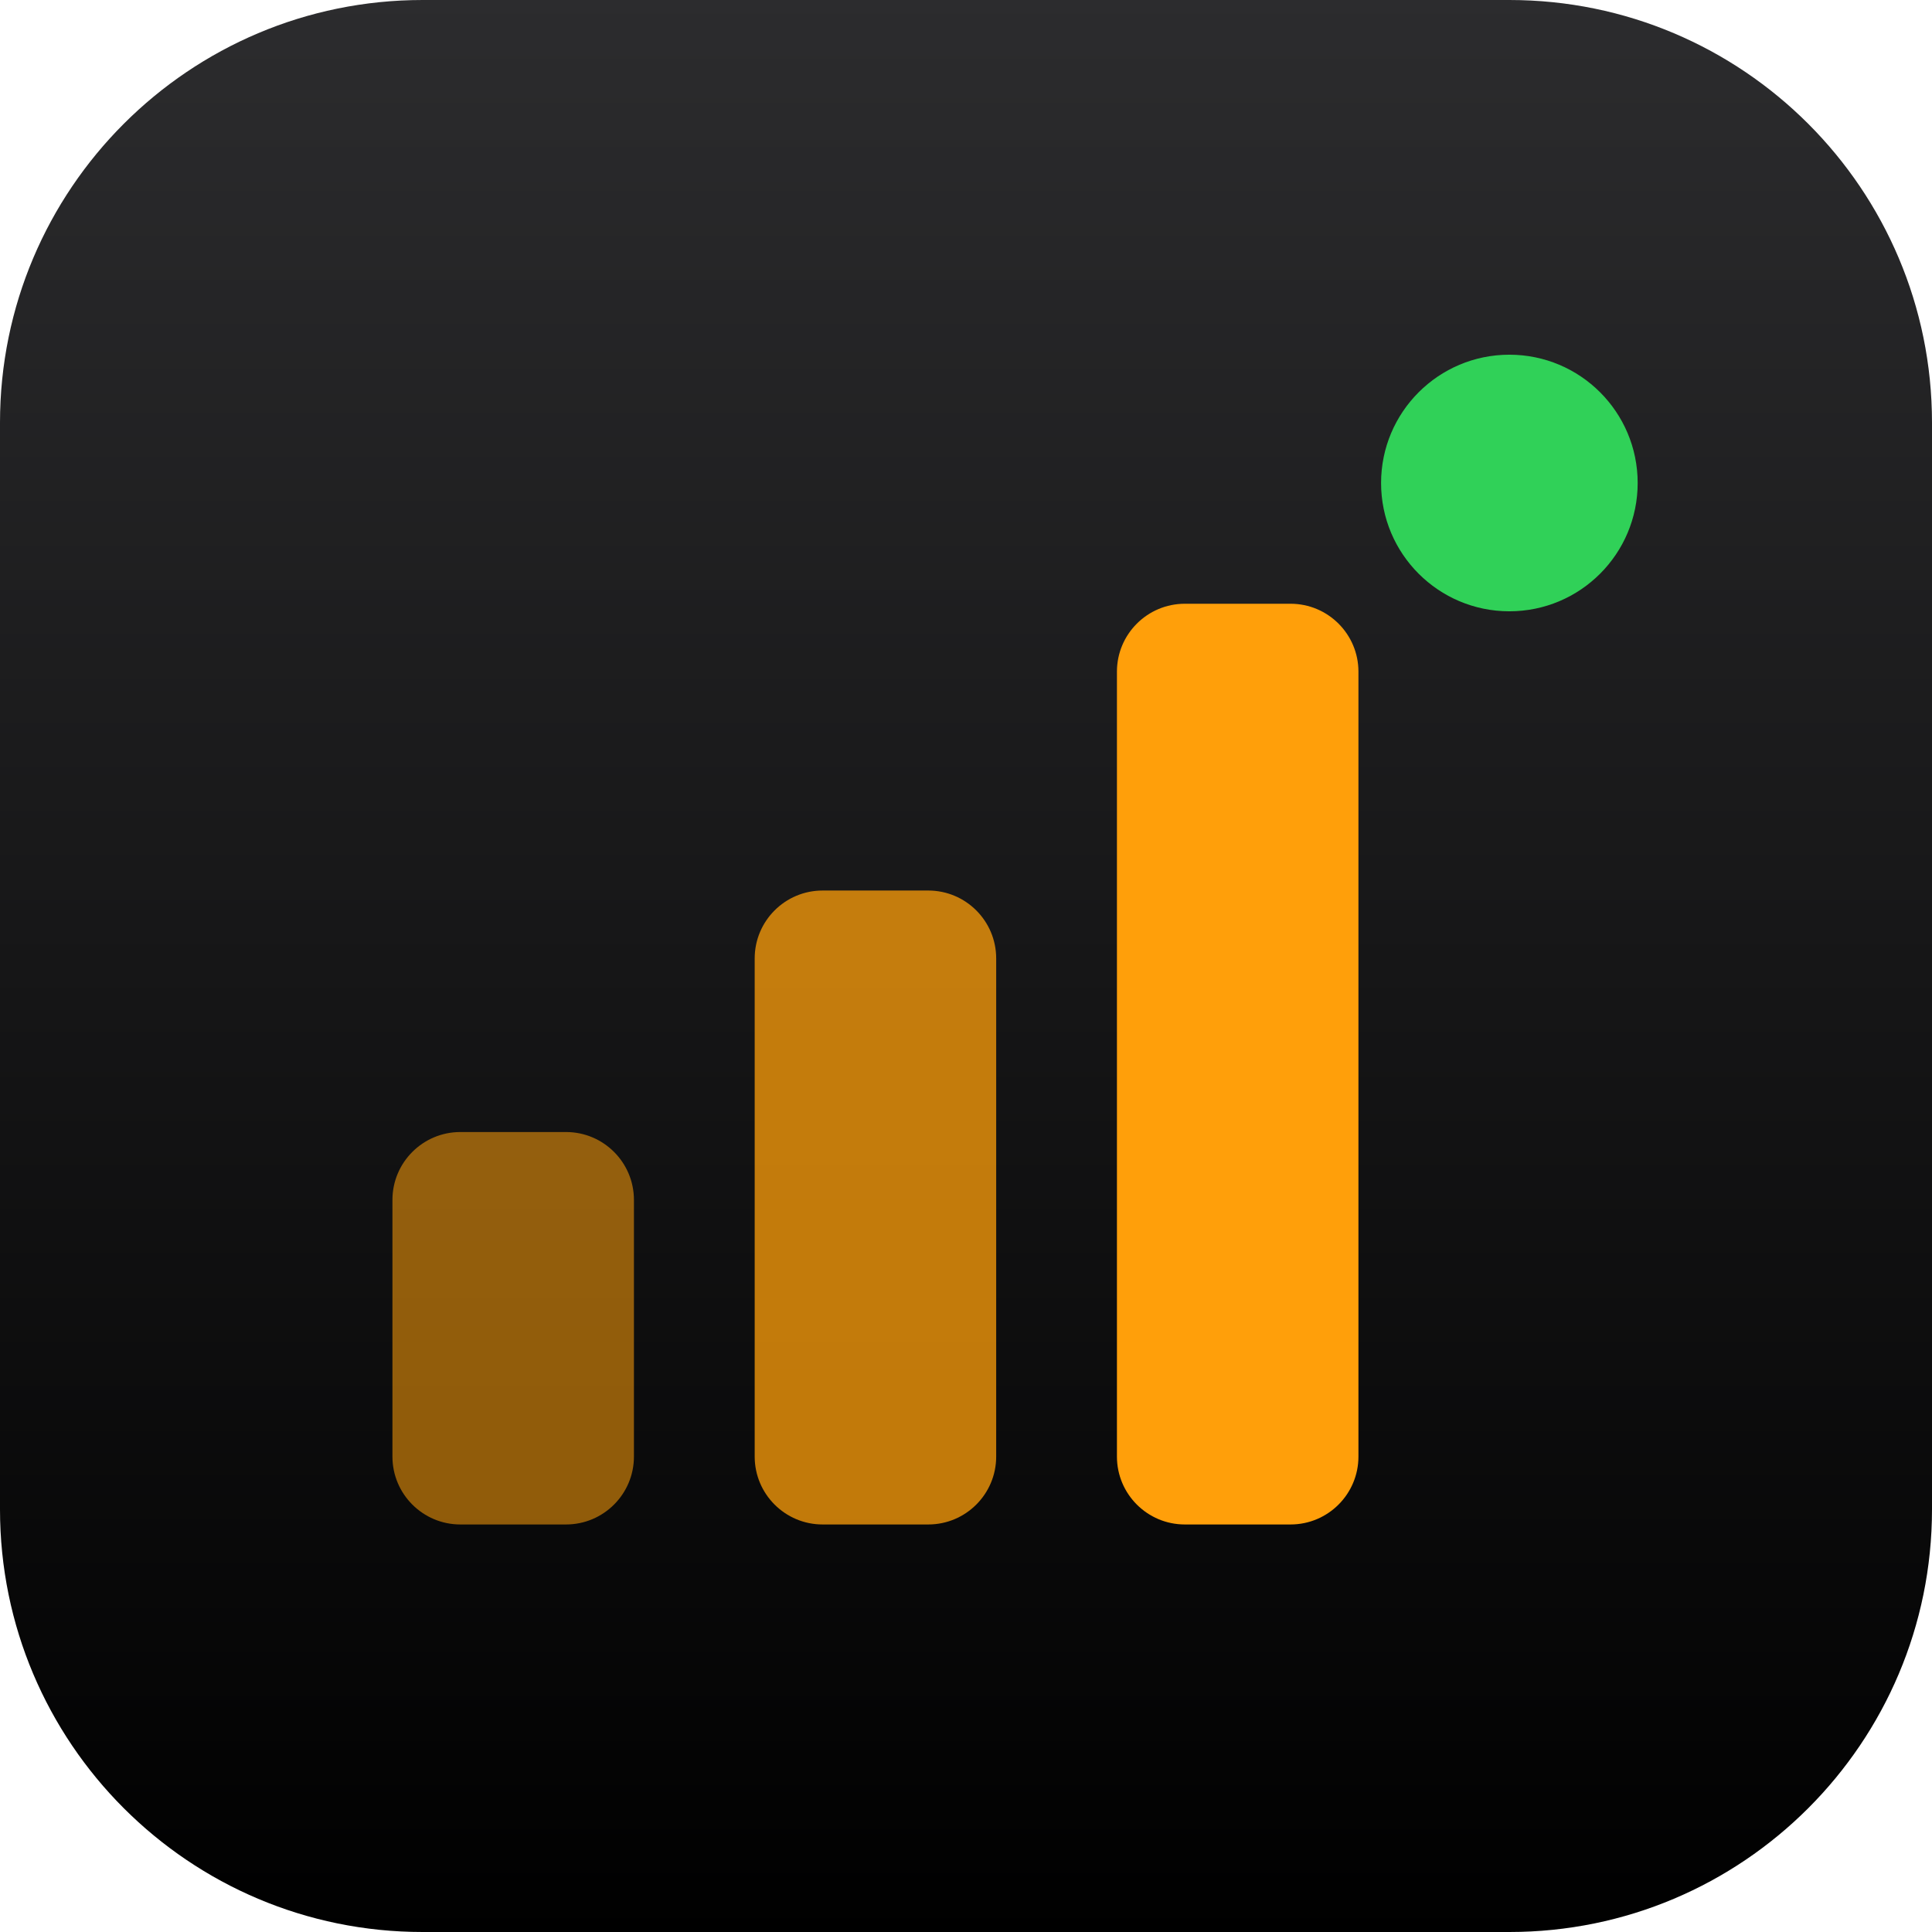
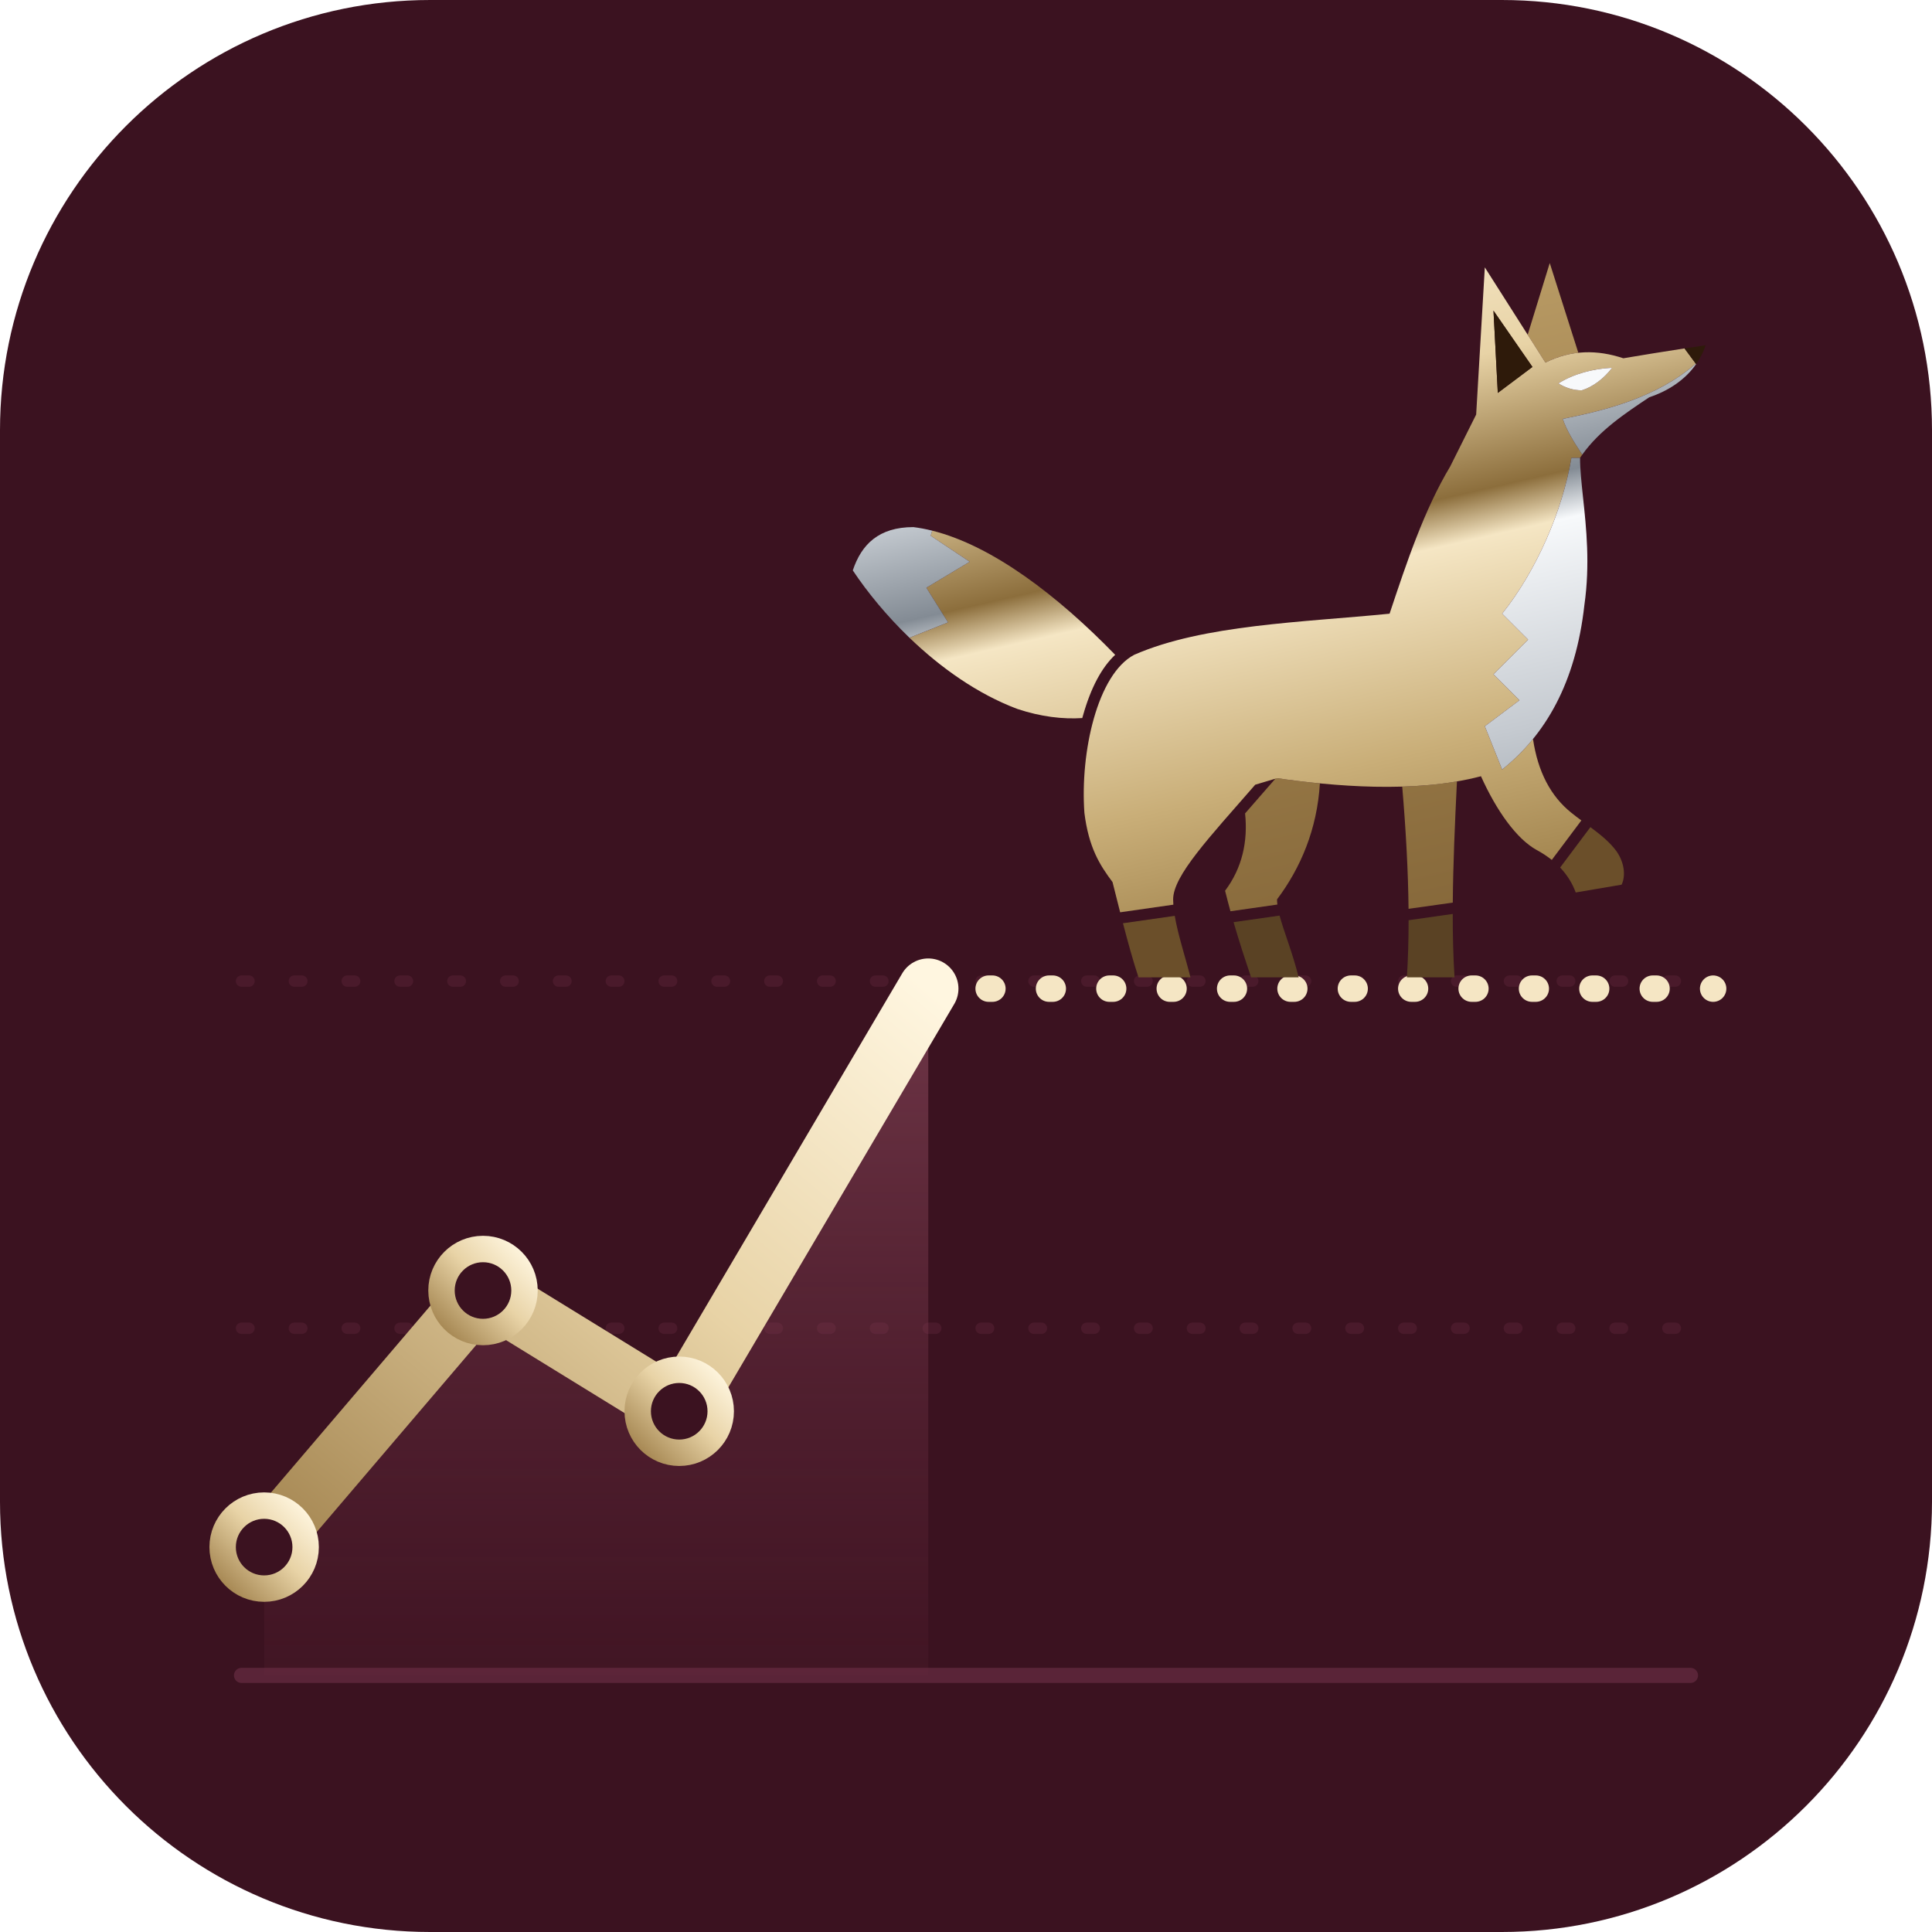
- <svg xmlns="http://www.w3.org/2000/svg" viewBox="0 0 512 512">
+ <svg xmlns="http://www.w3.org/2000/svg" width="512" height="512" viewBox="0 0 512 512">
+   <rect width="512" height="512" rx="114" fill="#3B1220" />
  <defs>
-     <linearGradient id="g" x1="0" y1="0" x2="0" y2="1">
-       <stop offset="0" stop-color="#2C2C2E" />
-       <stop offset="1" stop-color="#000" />
+     <linearGradient id="ln" x1="0" y1="1" x2="1" y2="0">
+       <stop offset="0" stop-color="#A3844F" />
+       <stop offset=".55" stop-color="#E8D3A6" />
+       <stop offset="1" stop-color="#FFF6E0" />
+     </linearGradient>
+     <linearGradient id="ar" gradientUnits="userSpaceOnUse" x1="0" y1="262" x2="0" y2="444">
+       <stop offset="0" stop-color="#9A5468" stop-opacity=".55" />
+       <stop offset="1" stop-color="#6E2C40" stop-opacity=".12" />
    </linearGradient>
  </defs>
-   <rect width="512" height="512" rx="112" fill="url(#g)" />
-   <rect x="104" y="300" width="64" height="104" rx="18" fill="#FF9F0A" opacity=".55" />
-   <rect x="200" y="236" width="64" height="168" rx="18" fill="#FF9F0A" opacity=".75" />
-   <rect x="296" y="160" width="64" height="244" rx="18" fill="#FF9F0A" />
-   <circle cx="400" cy="128" r="34" fill="#30D158" />
+   <path d="M64 444H448" stroke="#5A2438" stroke-width="4" stroke-linecap="round" />
+   <path d="M64 352H448M64 260H448" stroke="#4A1A2B" stroke-width="3" stroke-dasharray="2 12" stroke-linecap="round" />
+   <path d="M70 410 L128 342 L180 374 L246 262 L246 444 L70 444 Z" fill="url(#ar)" />
+   <path d="M246 262H454" stroke="#F5E6C4" stroke-width="7" stroke-dasharray="1 15" stroke-linecap="round" />
+   <path d="M70 410 L128 342 L180 374 L246 262" fill="none" stroke="url(#ln)" stroke-width="16" stroke-linecap="round" stroke-linejoin="round" />
+   <circle cx="70" cy="410" r="11" fill="#3B1220" stroke="url(#ln)" stroke-width="7" />
+   <circle cx="128" cy="342" r="11" fill="#3B1220" stroke="url(#ln)" stroke-width="7" />
+   <circle cx="180" cy="374" r="11" fill="#3B1220" stroke="url(#ln)" stroke-width="7" />
+   <g transform="translate(226.00 57.09) scale(1.14721)">
+     <linearGradient id="v1gM" gradientUnits="userSpaceOnUse" x1="0" y1="10" x2="40" y2="185">
+       <stop offset="0" stop-color="#FFF6E0" />
+       <stop offset=".3" stop-color="#E8D3A6" />
+       <stop offset=".47" stop-color="#8C6E3C" />
+       <stop offset=".53" stop-color="#F5E6C4" />
+       <stop offset=".78" stop-color="#C9AE78" />
+       <stop offset="1" stop-color="#9B7D47" />
+     </linearGradient>
+     <linearGradient id="v1gF" gradientUnits="userSpaceOnUse" x1="0" y1="10" x2="40" y2="185">
+       <stop offset="0" stop-color="#C7AA74" />
+       <stop offset=".5" stop-color="#A3844F" />
+       <stop offset="1" stop-color="#86683A" />
+     </linearGradient>
+     <linearGradient id="v1gP" gradientUnits="userSpaceOnUse" x1="0" y1="10" x2="40" y2="185">
+       <stop offset="0" stop-color="#FFFFFF" />
+       <stop offset=".3" stop-color="#DCE1E6" />
+       <stop offset=".47" stop-color="#838B94" />
+       <stop offset=".53" stop-color="#F7F9FB" />
+       <stop offset=".78" stop-color="#C5CAD0" />
+       <stop offset="1" stop-color="#8E959D" />
+     </linearGradient>
+     <path fill="url(#v1gF)" d="M90.62 138.14Q91.02 137.68 91.43 137.21Q95.37 132.72 97.61 130.12L98 130C100.98 130.43 104.33 130.85 107.9 131.2C107.26 141.79 103.46 150.72 98 158C98 158.38 98.03 158.78 98.08 159.19L87.24 160.74C86.83 159.23 86.41 157.66 86 156C89.96 150.73 91.3 144.58 90.62 138.14ZM126.92 131.95C131.19 131.82 135.46 131.45 139.56 130.74C139.08 140.59 138.67 149.92 138.6 158.74L128.38 160.18C128.29 151.3 127.76 141.89 126.92 131.95ZM155.9 27.56 161 11 167.6 31.73C165.06 32 162.53 32.73 160 34Z" />
+     <path fill="#5A4224" d="M87.96 163.26 98.59 161.74C99.57 165.44 101.55 170.19 103 176H92C90.65 171.96 89.31 167.92 87.96 163.26ZM128.39 162.81 138.59 161.36C138.58 166.42 138.71 171.29 139 176H128C128.27 171.74 128.39 167.35 128.39 162.81Z" />
+     <path fill="url(#v1gM)" d="M53.5 138C52.5 124 56.5 106 65 101.5C81 94.5 104 94 124 92C128 80 132 68 138 58L144 46L146 12L160 34C166 31 172 31 178 33C182.56 32.24 187.12 31.48 192.13 30.72L194.73 34.24C185.76 42.06 173.9 45.02 164 47C164.92 49.75 166.68 52.51 168.51 55.26C168.34 55.5 168.17 55.75 168 56H166C164 68 158 82 150 92L156 98L148 106L154 112L146 118L150 128C152.59 125.93 154.98 123.59 157.13 120.95Q158.8 132.24 166 138C166.77 138.62 167.54 139.2 168.3 139.76L161.47 148.88C161.51 148.91 161.55 148.94 161.59 148.97C160.54 148.13 159.35 147.33 158 146.6C153.34 144.05 148.69 137.5 145.11 129.55C129.74 133.61 110.62 131.8 98 130C96.32 130.5 94.63 131.01 92.96 131.51C82.36 143.69 74 152.51 74 158C74 158.4 74.02 158.8 74.05 159.22L61.76 160.98C61.17 158.69 60.59 156.34 60 154C57 150 54.5 146 53.5 138ZM60.61 101.5Q55.9 105.93 53.19 115.48Q53.1 115.79 53.01 116.11C48.55 116.4 43.49 115.83 38 114C28.78 110.54 20.22 104.42 13.09 97.56L22 94L17 86L27 80L18 74L18.34 72.82C32.34 76.31 47.48 87.97 60.61 101.5ZM148 22 149 41 157 35ZM163 38.8C164.6 39.8 166.4 40.4 168.4 40.4C171 39.6 173.6 37.6 175.4 35.2C171 35.4 166.5 36.6 163 38.8Z" />
+     <path fill="url(#v1gP)" d="M168 56C168 58.64 168.33 61.73 168.69 65.17C169.44 72.15 170.34 80.63 169 90C167 108 160 120 150 128L146 118L154 112L148 106L156 98L150 92C158 82 164 68 166 56ZM13.09 97.56C7.85 92.52 3.39 87.08 0 82C2 76 6 72 14 72C15.43 72.18 16.88 72.45 18.34 72.82L18 74L27 80L17 86L22 94ZM194.73 34.24 194.81 34.35C192.28 37.98 188.41 40.53 184 42C178.25 45.83 172.5 49.67 168.51 55.26C166.68 52.51 164.92 49.75 164 47C173.9 45.02 185.76 42.06 194.73 34.24Z" />
+     <path fill="#6B4F2A" d="M62.41 163.51 74.37 161.8C75.12 166.22 76.85 171.41 78 176H66C64.8 172.41 63.61 168.1 62.41 163.51ZM163.4 150.64 170.39 141.31C172.77 143.08 174.93 144.8 176.5 147C178.2 149.5 178.6 152.5 177.6 154.6L167 156.4C166.24 154.34 165.07 152.4 163.4 150.64Z" />
+     <path fill="#2E1A0A" d="M148 22 157 35 149 41ZM192.13 30.72C193.7 30.48 195.32 30.24 197 30C196.47 31.59 195.73 33.04 194.81 34.35Z" />
+     <path fill="#F7F9FB" d="M163 38.8C166.5 36.6 171 35.4 175.4 35.2C173.6 37.6 171 39.6 168.4 40.4C166.4 40.4 164.6 39.8 163 38.8Z" />
+   </g>
</svg>
